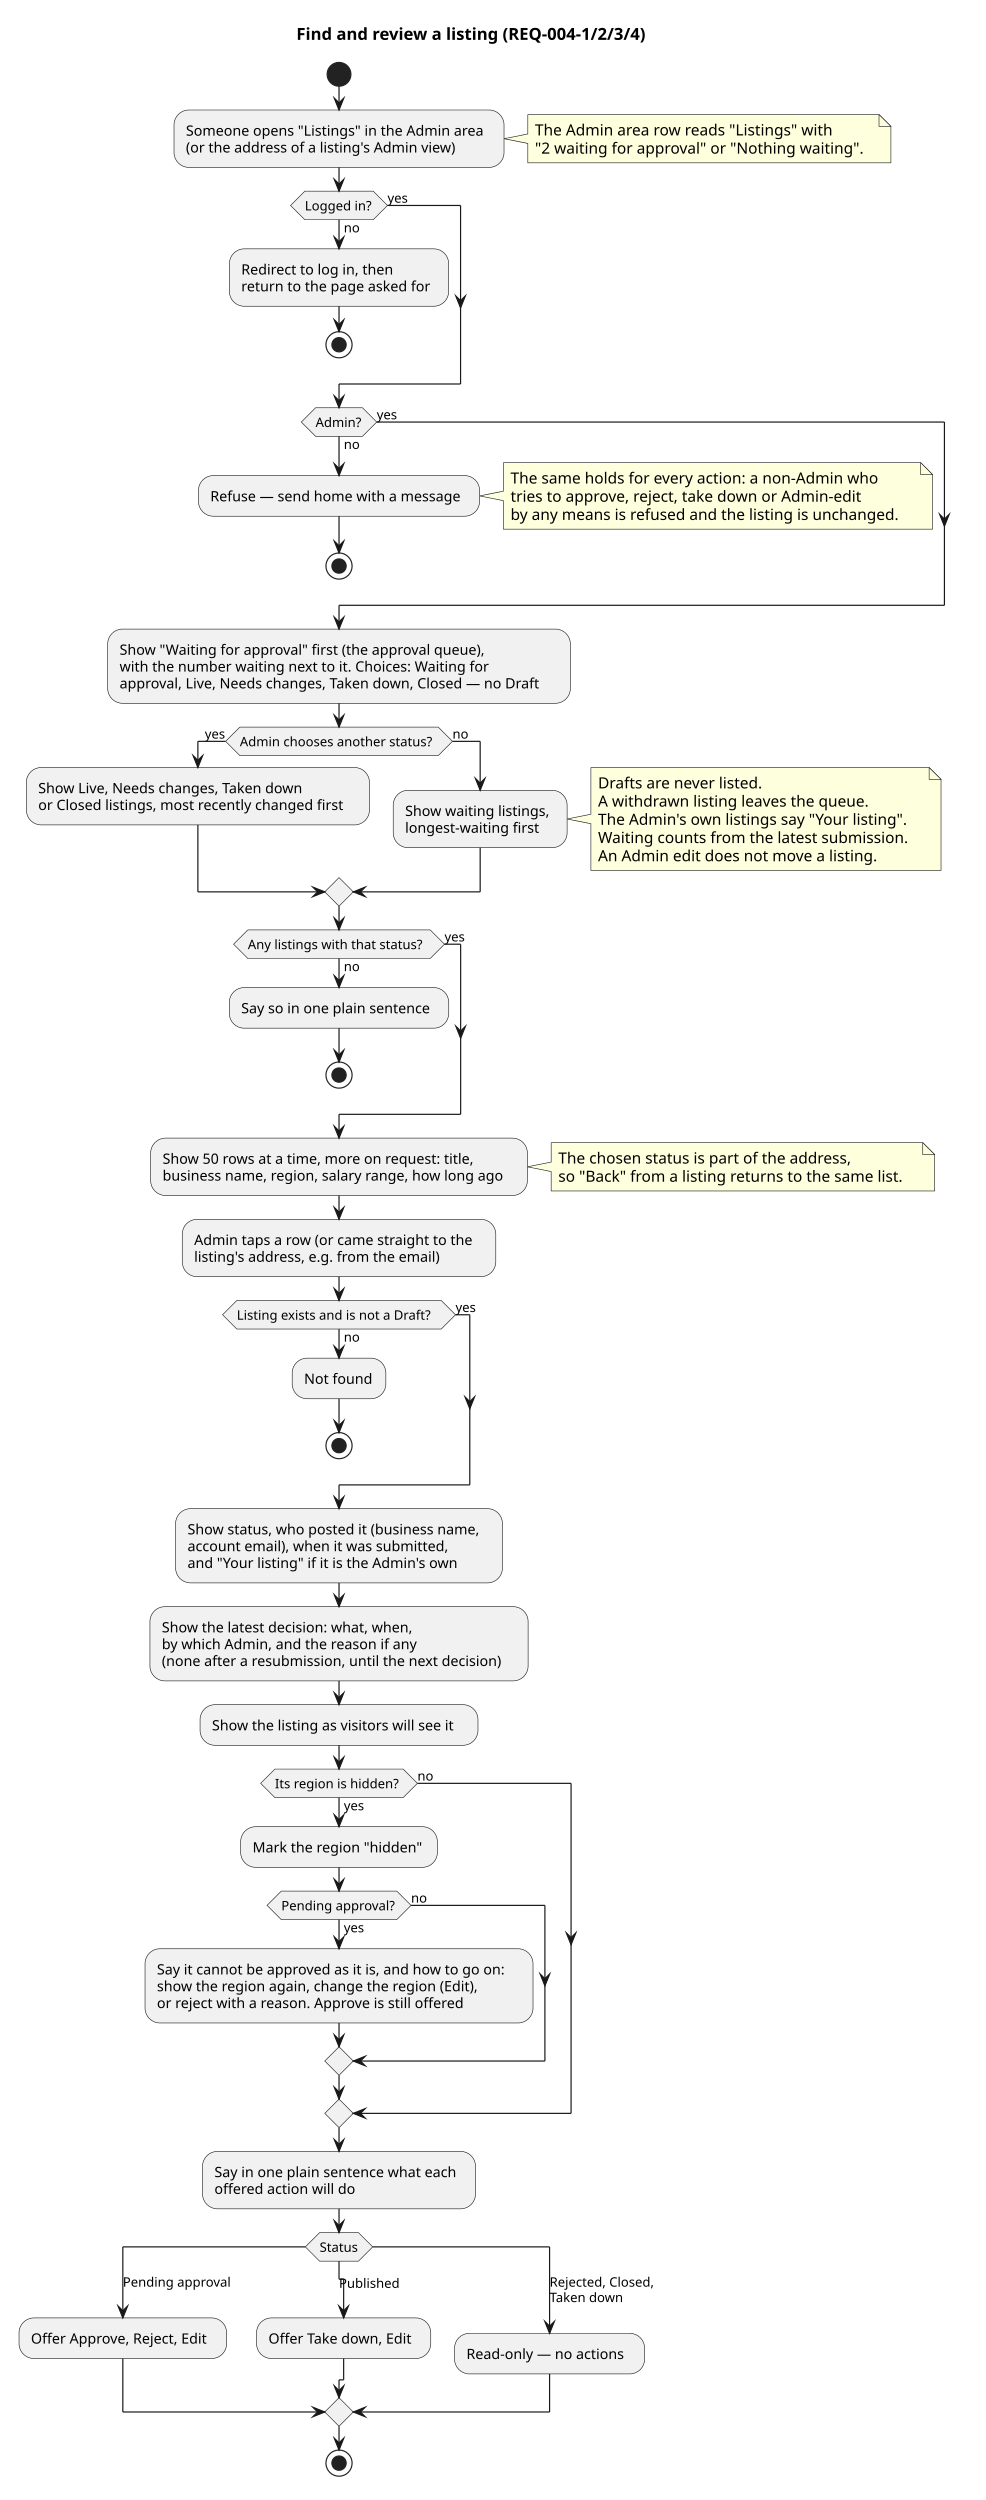
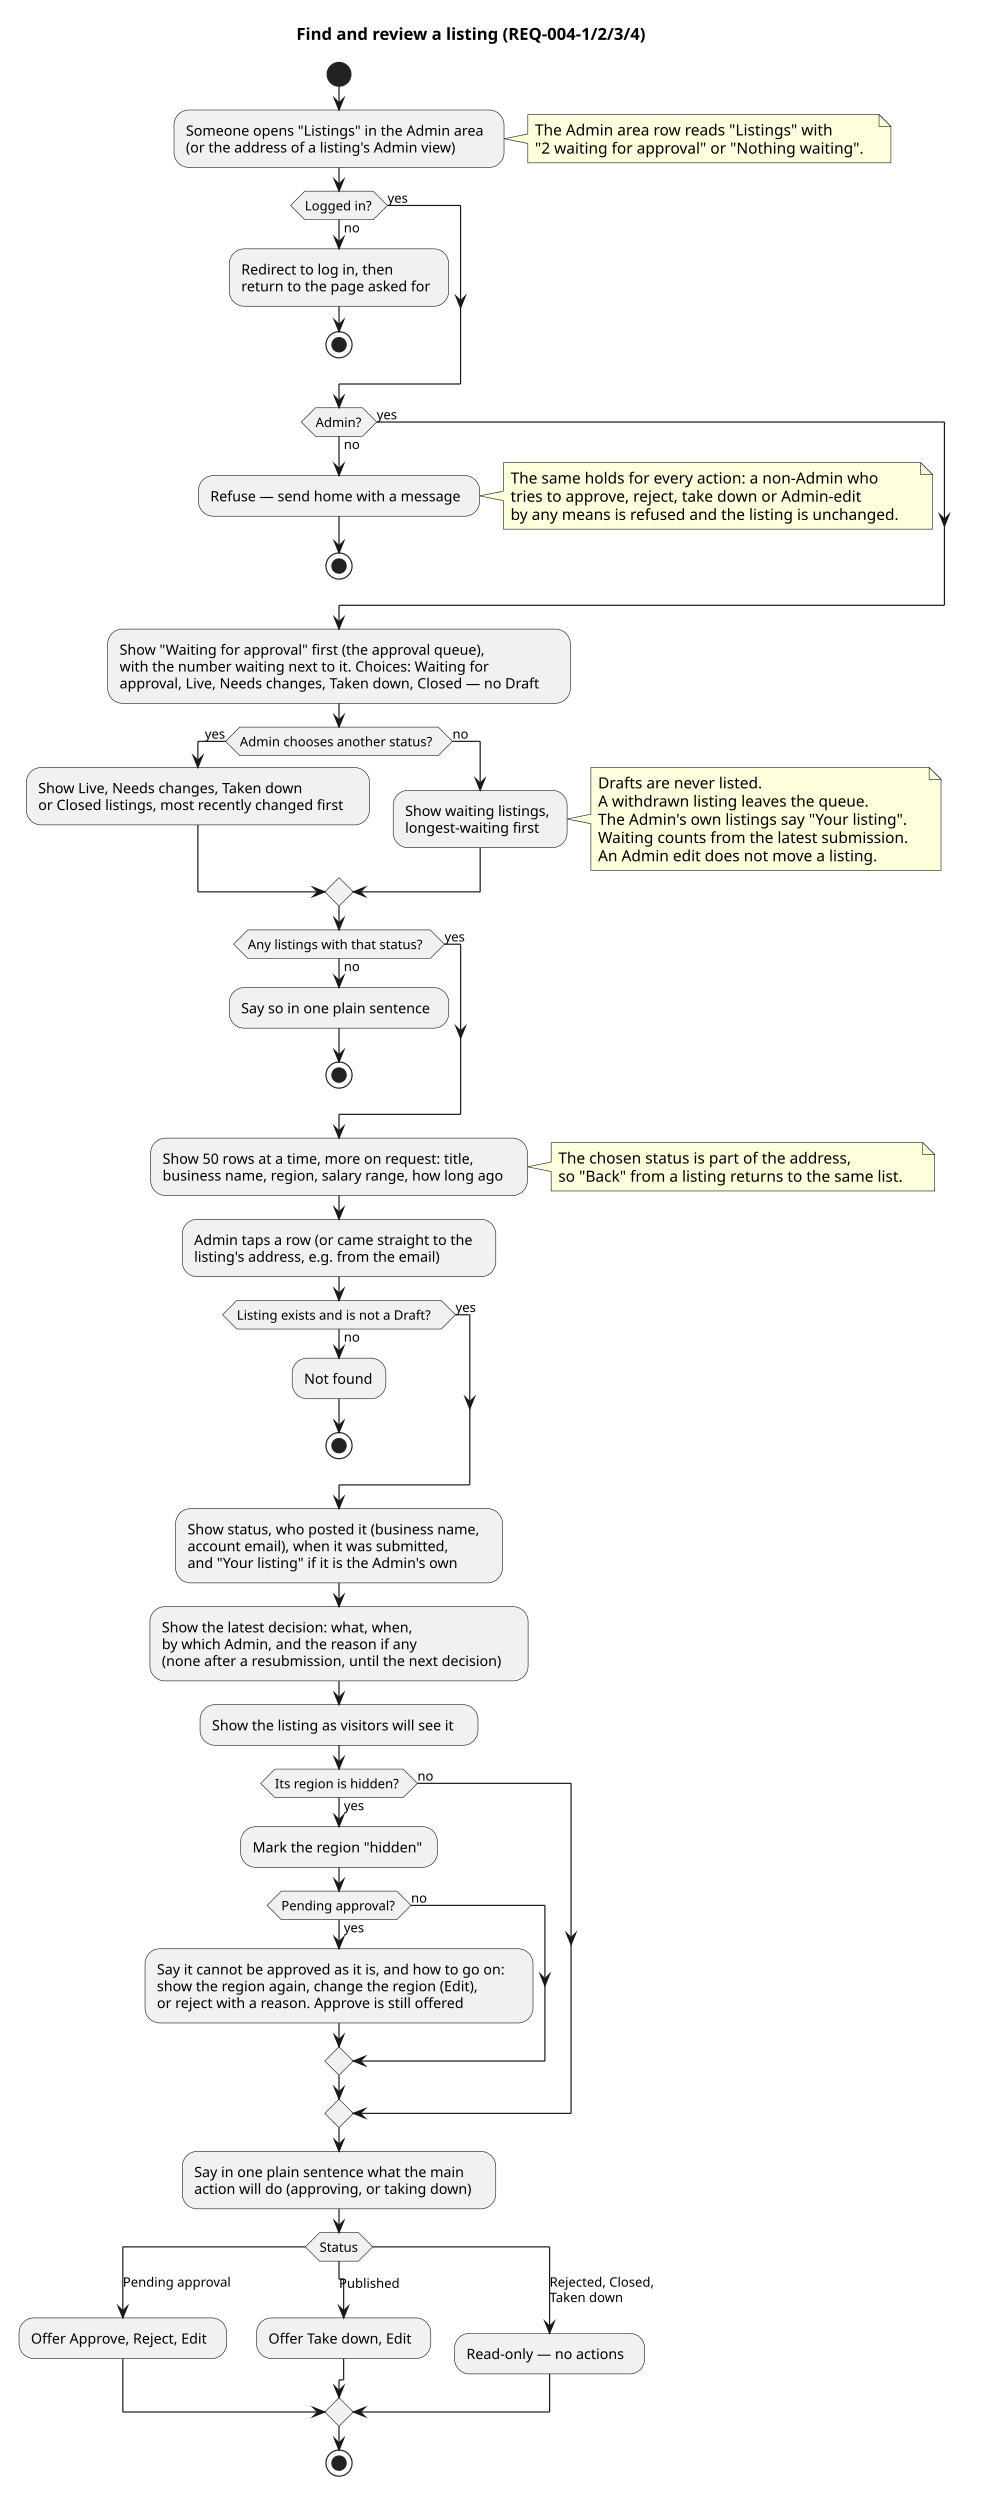
<svg xmlns="http://www.w3.org/2000/svg" version="1.1" data-diagram-type="ACTIVITY" style="width:829px;height:2102px;background:#FFFFFF;" width="829px" height="2102px" viewBox="0 0 829 2102" zoomAndPan="magnify" preserveAspectRatio="none" contentStyleType="text/css">
  <defs />
  <g font-family="sans-serif" lengthAdjust="spacing">
    <g class="title" data-source-line="2">
      <text x="249.182" y="33.535" fill="#000" font-size="14" textLength="328.706" font-weight="700">Find and review a listing (REQ-004-1/2/3/4)</text>
    </g>
    <ellipse cx="285.05" cy="62.488" rx="10" ry="10" fill="#222" style="stroke:#222;stroke-width:1;" />
    <path d="M443.786,96.311 L443.786,112.621 L423.786,116.621 L443.786,120.621 L443.786,136.932 A0,0 0 0 0 443.786,136.932 L749.073,136.932 A0,0 0 0 0 749.073,136.932 L749.073,106.311 L739.073,96.311 L443.786,96.311 A0,0 0 0 0 443.786,96.311" style="stroke:#181818;stroke-width:0.5;" fill="#FEFFDD" />
    <path d="M739.073,96.311 L739.073,106.311 L749.073,106.311 L739.073,96.311" style="stroke:#181818;stroke-width:0.5;" fill="#FEFFDD" />
    <text x="449.786" y="113.879" fill="#000" font-size="13" textLength="259.27">The Admin area row reads "Listings" with</text>
    <text x="449.786" y="129.189" fill="#000" font-size="13" textLength="284.286">"2 waiting for approval" or "Nothing waiting".</text>
    <rect x="146.314" y="92.488" width="277.473" height="48.266" fill="#F1F1F1" style="stroke:#181818;stroke-width:0.5;" rx="12.5" ry="12.5" />
    <text x="156.314" y="114.09" fill="#000" font-size="12" textLength="257.473">Someone opens "Listings" in the Admin area</text>
    <text x="156.314" y="128.223" fill="#000" font-size="12" textLength="237.627">(or the address of a listing's Admin view)</text>
    <rect x="192.855" y="209.231" width="184.391" height="48.266" fill="#F1F1F1" style="stroke:#181818;stroke-width:0.5;" rx="12.5" ry="12.5" />
    <text x="202.855" y="230.833" fill="#000" font-size="12" textLength="133.676">Redirect to log in, then</text>
    <text x="202.855" y="244.966" fill="#000" font-size="12" textLength="164.391">return to the page asked for</text>
    <ellipse cx="285.05" cy="289.864" rx="11" ry="11" fill="none" style="stroke:#222;stroke-width:1;" />
    <ellipse cx="285.05" cy="289.864" rx="6" ry="6" fill="#222" style="stroke:#222;stroke-width:1;" />
    <polygon points="256.291,160.754,313.81,160.754,325.81,172.754,313.81,184.754,256.291,184.754,244.291,172.754,256.291,160.754" fill="#F1F1F1" style="stroke:#181818;stroke-width:0.5;stroke-linejoin:miter;stroke-miterlimit:10;" />
    <text x="289.05" y="195.389" fill="#000" font-size="11" textLength="13.583">no</text>
    <text x="256.291" y="176.911" fill="#000" font-size="11" textLength="57.519">Logged in?</text>
    <text x="325.81" y="170.434" fill="#000" font-size="11" textLength="17.483">yes</text>
    <path d="M423.261,388.999 L423.261,412.965 L403.261,416.965 L423.261,420.965 L423.261,444.931 A0,0 0 0 0 423.261,444.931 L784.07,444.931 A0,0 0 0 0 784.07,444.931 L784.07,398.999 L774.07,388.999 L423.261,388.999 A0,0 0 0 0 423.261,388.999" style="stroke:#181818;stroke-width:0.5;" fill="#FEFFDD" />
    <path d="M774.07,388.999 L774.07,398.999 L784.07,398.999 L774.07,388.999" style="stroke:#181818;stroke-width:0.5;" fill="#FEFFDD" />
    <text x="429.261" y="406.567" fill="#000" font-size="13" textLength="324.283">The same holds for every action: a non-Admin who</text>
    <text x="429.261" y="421.878" fill="#000" font-size="13" textLength="310.896">tries to approve, reject, take down or Admin-edit</text>
    <text x="429.261" y="437.188" fill="#000" font-size="13" textLength="339.809">by any means is refused and the listing is unchanged.</text>
    <rect x="166.839" y="399.898" width="236.422" height="34.133" fill="#F1F1F1" style="stroke:#181818;stroke-width:0.5;" rx="12.5" ry="12.5" />
    <text x="176.839" y="421.5" fill="#000" font-size="12" textLength="216.422">Refuse — send home with a message</text>
    <ellipse cx="285.05" cy="475.931" rx="11" ry="11" fill="none" style="stroke:#222;stroke-width:1;" />
    <ellipse cx="285.05" cy="475.931" rx="6" ry="6" fill="#222" style="stroke:#222;stroke-width:1;" />
    <polygon points="265.335,342.864,304.765,342.864,316.765,354.864,304.765,366.864,265.335,366.864,253.335,354.864,265.335,342.864" fill="#F1F1F1" style="stroke:#181818;stroke-width:0.5;stroke-linejoin:miter;stroke-miterlimit:10;" />
    <text x="289.05" y="377.499" fill="#000" font-size="11" textLength="13.583">no</text>
    <text x="265.335" y="359.021" fill="#000" font-size="11" textLength="39.429">Admin?</text>
    <text x="316.765" y="352.544" fill="#000" font-size="11" textLength="17.483">yes</text>
    <rect x="90.538" y="528.931" width="389.023" height="62.398" fill="#F1F1F1" style="stroke:#181818;stroke-width:0.5;" rx="12.5" ry="12.5" />
    <text x="100.538" y="550.532" fill="#000" font-size="12" textLength="316.09">Show "Waiting for approval" first (the approval queue),</text>
    <text x="100.538" y="564.665" fill="#000" font-size="12" textLength="323.789">with the number waiting next to it. Choices: Waiting for</text>
    <text x="100.538" y="578.798" fill="#000" font-size="12" textLength="369.023">approval, Live, Needs changes, Taken down, Closed — no Draft</text>
    <polygon points="201.669,611.329,368.431,611.329,380.431,623.329,368.431,635.329,201.669,635.329,189.669,623.329,201.669,611.329" fill="#F1F1F1" style="stroke:#181818;stroke-width:0.5;stroke-linejoin:miter;stroke-miterlimit:10;" />
    <text x="201.669" y="627.486" fill="#000" font-size="11" textLength="166.762">Admin chooses another status?</text>
    <text x="172.186" y="621.009" fill="#000" font-size="11" textLength="17.483">yes</text>
    <text x="380.431" y="621.009" fill="#000" font-size="11" textLength="13.583">no</text>
    <rect x="22.137" y="645.329" width="288.482" height="48.266" fill="#F1F1F1" style="stroke:#181818;stroke-width:0.5;" rx="12.5" ry="12.5" />
    <text x="32.137" y="666.931" fill="#000" font-size="12" textLength="230.707">Show Live, Needs changes, Taken down</text>
    <text x="32.137" y="681.063" fill="#000" font-size="12" textLength="268.482">or Closed listings, most recently changed first</text>
    <path d="M496.824,645.329 L496.824,684.605 L476.824,688.605 L496.824,692.605 L496.824,731.882 A0,0 0 0 0 496.824,731.882 L791.218,731.882 A0,0 0 0 0 791.218,731.882 L791.218,655.329 L781.218,645.329 L496.824,645.329 A0,0 0 0 0 496.824,645.329" style="stroke:#181818;stroke-width:0.5;" fill="#FEFFDD" />
    <path d="M781.218,645.329 L781.218,655.329 L791.218,655.329 L781.218,645.329" style="stroke:#181818;stroke-width:0.5;" fill="#FEFFDD" />
    <text x="502.824" y="662.897" fill="#000" font-size="13" textLength="143.73">Drafts are never listed.</text>
    <text x="502.824" y="678.208" fill="#000" font-size="13" textLength="235.809">A withdrawn listing leaves the queue.</text>
    <text x="502.824" y="693.519" fill="#000" font-size="13" textLength="273.394">The Admin's own listings say "Your listing".</text>
    <text x="502.824" y="708.829" fill="#000" font-size="13" textLength="270.563">Waiting counts from the latest submission.</text>
    <text x="502.824" y="724.14" fill="#000" font-size="13" textLength="246.264">An Admin edit does not move a listing.</text>
    <rect x="330.619" y="664.473" width="146.205" height="48.266" fill="#F1F1F1" style="stroke:#181818;stroke-width:0.5;" rx="12.5" ry="12.5" />
    <text x="340.619" y="686.074" fill="#000" font-size="12" textLength="126.205">Show waiting listings,</text>
    <text x="340.619" y="700.207" fill="#000" font-size="12" textLength="119.426">longest-waiting first</text>
    <polygon points="285.05,737.882,297.05,749.882,285.05,761.882,273.05,749.882,285.05,737.882" fill="#F1F1F1" style="stroke:#181818;stroke-width:0.5;stroke-linejoin:miter;stroke-miterlimit:10;" />
    <rect x="192.79" y="830.359" width="184.52" height="34.133" fill="#F1F1F1" style="stroke:#181818;stroke-width:0.5;" rx="12.5" ry="12.5" />
    <text x="202.79" y="851.961" fill="#000" font-size="12" textLength="164.52">Say so in one plain sentence</text>
    <ellipse cx="285.05" cy="903.926" rx="11" ry="11" fill="none" style="stroke:#222;stroke-width:1;" />
    <ellipse cx="285.05" cy="903.926" rx="6" ry="6" fill="#222" style="stroke:#222;stroke-width:1;" />
    <polygon points="208.375,781.882,361.725,781.882,373.725,793.882,361.725,805.882,208.375,805.882,196.375,793.882,208.375,781.882" fill="#F1F1F1" style="stroke:#181818;stroke-width:0.5;stroke-linejoin:miter;stroke-miterlimit:10;" />
    <text x="289.05" y="816.517" fill="#000" font-size="11" textLength="13.583">no</text>
    <text x="208.375" y="798.039" fill="#000" font-size="11" textLength="153.35">Any listings with that status?</text>
    <text x="373.725" y="791.562" fill="#000" font-size="11" textLength="17.483">yes</text>
    <path d="M463.418,960.748 L463.418,977.059 L443.418,981.059 L463.418,985.059 L463.418,1001.369 A0,0 0 0 0 463.418,1001.369 L785.843,1001.369 A0,0 0 0 0 785.843,1001.369 L785.843,970.748 L775.843,960.748 L463.418,960.748 A0,0 0 0 0 463.418,960.748" style="stroke:#181818;stroke-width:0.5;" fill="#FEFFDD" />
    <path d="M775.843,960.748 L775.843,970.748 L785.843,970.748 L775.843,960.748" style="stroke:#181818;stroke-width:0.5;" fill="#FEFFDD" />
    <text x="469.418" y="978.316" fill="#000" font-size="13" textLength="257.537">The chosen status is part of the address,</text>
    <text x="469.418" y="993.627" fill="#000" font-size="13" textLength="301.425">so "Back" from a listing returns to the same list.</text>
    <rect x="126.682" y="956.926" width="316.736" height="48.266" fill="#F1F1F1" style="stroke:#181818;stroke-width:0.5;" rx="12.5" ry="12.5" />
    <text x="136.682" y="978.527" fill="#000" font-size="12" textLength="273.973">Show 50 rows at a time, more on request: title,</text>
    <text x="136.682" y="992.66" fill="#000" font-size="12" textLength="296.736">business name, region, salary range, how long ago</text>
    <rect x="153.24" y="1025.191" width="263.621" height="48.266" fill="#F1F1F1" style="stroke:#181818;stroke-width:0.5;" rx="12.5" ry="12.5" />
    <text x="163.24" y="1046.793" fill="#000" font-size="12" textLength="243.621">Admin taps a row (or came straight to the</text>
    <text x="163.24" y="1060.926" fill="#000" font-size="12" textLength="216.785">listing's address, e.g. from the email)</text>
    <rect x="245.674" y="1141.935" width="78.752" height="34.133" fill="#F1F1F1" style="stroke:#181818;stroke-width:0.5;" rx="12.5" ry="12.5" />
    <text x="255.674" y="1163.536" fill="#000" font-size="12" textLength="58.752">Not found</text>
    <ellipse cx="285.05" cy="1215.501" rx="11" ry="11" fill="none" style="stroke:#222;stroke-width:1;" />
    <ellipse cx="285.05" cy="1215.501" rx="6" ry="6" fill="#222" style="stroke:#222;stroke-width:1;" />
    <polygon points="199.102,1093.457,370.998,1093.457,382.998,1105.457,370.998,1117.457,199.102,1117.457,187.102,1105.457,199.102,1093.457" fill="#F1F1F1" style="stroke:#181818;stroke-width:0.5;stroke-linejoin:miter;stroke-miterlimit:10;" />
    <text x="289.05" y="1128.092" fill="#000" font-size="11" textLength="13.583">no</text>
    <text x="199.102" y="1109.614" fill="#000" font-size="11" textLength="171.896">Listing exists and is not a Draft?</text>
    <text x="382.998" y="1103.137" fill="#000" font-size="11" textLength="17.483">yes</text>
    <rect x="147.653" y="1268.501" width="274.795" height="62.398" fill="#F1F1F1" style="stroke:#181818;stroke-width:0.5;" rx="12.5" ry="12.5" />
    <text x="157.653" y="1290.103" fill="#000" font-size="12" textLength="254.795">Show status, who posted it (business name,</text>
    <text x="157.653" y="1304.235" fill="#000" font-size="12" textLength="227.385">account email), when it was submitted,</text>
    <text x="157.653" y="1318.368" fill="#000" font-size="12" textLength="239.039">and "Your listing" if it is the Admin's own</text>
    <rect x="126.067" y="1350.899" width="317.967" height="62.398" fill="#F1F1F1" style="stroke:#181818;stroke-width:0.5;" rx="12.5" ry="12.5" />
    <text x="136.067" y="1372.501" fill="#000" font-size="12" textLength="218.291">Show the latest decision: what, when,</text>
    <text x="136.067" y="1386.634" fill="#000" font-size="12" textLength="223.535">by which Admin, and the reason if any</text>
    <text x="136.067" y="1400.767" fill="#000" font-size="12" textLength="297.967">(none after a resubmission, until the next decision)</text>
    <rect x="168.219" y="1433.298" width="233.662" height="34.133" fill="#F1F1F1" style="stroke:#181818;stroke-width:0.5;" rx="12.5" ry="12.5" />
    <text x="178.219" y="1454.899" fill="#000" font-size="12" textLength="213.662">Show the listing as visitors will see it</text>
    <rect x="202.359" y="1535.908" width="165.383" height="34.133" fill="#F1F1F1" style="stroke:#181818;stroke-width:0.5;" rx="12.5" ry="12.5" />
    <text x="212.359" y="1557.51" fill="#000" font-size="12" textLength="145.383">Mark the region "hidden"</text>
    <rect x="121.945" y="1638.519" width="326.211" height="62.398" fill="#F1F1F1" style="stroke:#181818;stroke-width:0.5;" rx="12.5" ry="12.5" />
    <text x="131.945" y="1660.12" fill="#000" font-size="12" textLength="306.211">Say it cannot be approved as it is, and how to go on:</text>
    <text x="131.945" y="1674.253" fill="#000" font-size="12" textLength="279.633">show the region again, change the region (Edit),</text>
    <text x="131.945" y="1688.386" fill="#000" font-size="12" textLength="270.645">or reject with a reason. Approve is still offered</text>
    <polygon points="236.514,1590.041,333.586,1590.041,345.586,1602.041,333.586,1614.041,236.514,1614.041,224.514,1602.041,236.514,1590.041" fill="#F1F1F1" style="stroke:#181818;stroke-width:0.5;stroke-linejoin:miter;stroke-miterlimit:10;" />
    <text x="289.05" y="1624.676" fill="#000" font-size="11" textLength="17.483">yes</text>
    <text x="236.514" y="1606.198" fill="#000" font-size="11" textLength="97.072">Pending approval?</text>
    <text x="345.586" y="1599.721" fill="#000" font-size="11" textLength="13.583">no</text>
    <polygon points="285.05,1720.917,297.05,1732.917,285.05,1744.917,273.05,1732.917,285.05,1720.917" fill="#F1F1F1" style="stroke:#181818;stroke-width:0.5;stroke-linejoin:miter;stroke-miterlimit:10;" />
    <polygon points="231.14,1487.431,338.96,1487.431,350.96,1499.431,338.96,1511.431,231.14,1511.431,219.14,1499.431,231.14,1487.431" fill="#F1F1F1" style="stroke:#181818;stroke-width:0.5;stroke-linejoin:miter;stroke-miterlimit:10;" />
    <text x="289.05" y="1522.065" fill="#000" font-size="11" textLength="17.483">yes</text>
    <text x="231.14" y="1503.588" fill="#000" font-size="11" textLength="107.819">Its region is hidden?</text>
    <text x="350.96" y="1497.11" fill="#000" font-size="11" textLength="13.583">no</text>
    <polygon points="285.05,1764.917,297.05,1776.917,285.05,1788.917,273.05,1776.917,285.05,1764.917" fill="#F1F1F1" style="stroke:#181818;stroke-width:0.5;stroke-linejoin:miter;stroke-miterlimit:10;" />
-     <rect x="170.279" y="1808.917" width="229.543" height="48.266" fill="#F1F1F1" style="stroke:#181818;stroke-width:0.5;" rx="12.5" ry="12.5" />
-     <text x="180.279" y="1830.519" fill="#000" font-size="12" textLength="209.543">Say in one plain sentence what each</text>
-     <text x="180.279" y="1844.651" fill="#000" font-size="12" textLength="123.545">offered action will do</text>
+     <rect x="153.272" y="1808.917" width="263.557" height="48.266" fill="#F1F1F1" style="stroke:#181818;stroke-width:0.5;" rx="12.5" ry="12.5" />
+     <text x="163.272" y="1830.519" fill="#000" font-size="12" textLength="233.801">Say in one plain sentence what the main</text>
+     <text x="163.272" y="1844.651" fill="#000" font-size="12" textLength="243.557">action will do (approving, or taking down)</text>
    <polygon points="268.719,1877.183,301.381,1877.183,313.381,1889.183,301.381,1901.183,268.719,1901.183,256.719,1889.183,268.719,1877.183" fill="#F1F1F1" style="stroke:#181818;stroke-width:0.5;stroke-linejoin:miter;stroke-miterlimit:10;" />
    <text x="268.719" y="1893.34" fill="#000" font-size="11" textLength="32.662">Status</text>
    <rect x="16" y="1948.913" width="174.547" height="34.133" fill="#F1F1F1" style="stroke:#181818;stroke-width:0.5;" rx="12.5" ry="12.5" />
    <text x="26" y="1970.515" fill="#000" font-size="12" textLength="154.547">Offer Approve, Reject, Edit</text>
    <rect x="215.705" y="1948.913" width="146.475" height="34.133" fill="#F1F1F1" style="stroke:#181818;stroke-width:0.5;" rx="12.5" ry="12.5" />
    <text x="225.705" y="1970.515" fill="#000" font-size="12" textLength="126.475">Offer Take down, Edit</text>
    <rect x="382.179" y="1961.868" width="159.828" height="34.133" fill="#F1F1F1" style="stroke:#181818;stroke-width:0.5;" rx="12.5" ry="12.5" />
    <text x="392.179" y="1983.47" fill="#000" font-size="12" textLength="139.828">Read-only — no actions</text>
    <polygon points="285.05,2016.001,285.05,2016.001,297.05,2028.001,285.05,2040.001,285.05,2040.001,273.05,2028.001,285.05,2016.001" fill="#F1F1F1" style="stroke:#181818;stroke-width:0.5;stroke-linejoin:miter;stroke-miterlimit:10;" />
    <ellipse cx="285.05" cy="2071.001" rx="11" ry="11" fill="none" style="stroke:#222;stroke-width:1;" />
    <ellipse cx="285.05" cy="2071.001" rx="6" ry="6" fill="#222" style="stroke:#222;stroke-width:1;" />
    <line x1="285.05" y1="72.488" x2="285.05" y2="92.488" style="stroke:#181818;stroke-width:1;" />
    <polygon points="281.05,82.488,285.05,92.488,289.05,82.488,285.05,86.488" fill="#181818" style="stroke:#181818;stroke-width:1;stroke-linejoin:miter;stroke-miterlimit:10;" />
    <line x1="285.05" y1="257.497" x2="285.05" y2="278.864" style="stroke:#181818;stroke-width:1;" />
    <polygon points="281.05,268.864,285.05,278.864,289.05,268.864,285.05,272.864" fill="#181818" style="stroke:#181818;stroke-width:1;stroke-linejoin:miter;stroke-miterlimit:10;" />
    <line x1="285.05" y1="184.754" x2="285.05" y2="209.231" style="stroke:#181818;stroke-width:1;" />
    <polygon points="281.05,199.231,285.05,209.231,289.05,199.231,285.05,203.231" fill="#181818" style="stroke:#181818;stroke-width:1;stroke-linejoin:miter;stroke-miterlimit:10;" />
    <line x1="325.81" y1="172.754" x2="387.245" y2="172.754" style="stroke:#181818;stroke-width:1;" />
    <polygon points="383.245,248.864,387.245,258.864,391.245,248.864,387.245,252.864" fill="#181818" style="stroke:#181818;stroke-width:1;stroke-linejoin:miter;stroke-miterlimit:10;" />
    <line x1="387.245" y1="172.754" x2="387.245" y2="322.864" style="stroke:#181818;stroke-width:1;" />
    <line x1="387.245" y1="322.864" x2="285.05" y2="322.864" style="stroke:#181818;stroke-width:1;" />
    <line x1="285.05" y1="322.864" x2="285.05" y2="342.864" style="stroke:#181818;stroke-width:1;" />
    <polygon points="281.05,332.864,285.05,342.864,289.05,332.864,285.05,336.864" fill="#181818" style="stroke:#181818;stroke-width:1;stroke-linejoin:miter;stroke-miterlimit:10;" />
    <line x1="285.05" y1="140.754" x2="285.05" y2="160.754" style="stroke:#181818;stroke-width:1;" />
    <polygon points="281.05,150.754,285.05,160.754,289.05,150.754,285.05,154.754" fill="#181818" style="stroke:#181818;stroke-width:1;stroke-linejoin:miter;stroke-miterlimit:10;" />
    <line x1="285.05" y1="434.031" x2="285.05" y2="464.931" style="stroke:#181818;stroke-width:1;" />
    <polygon points="281.05,454.931,285.05,464.931,289.05,454.931,285.05,458.931" fill="#181818" style="stroke:#181818;stroke-width:1;stroke-linejoin:miter;stroke-miterlimit:10;" />
    <line x1="285.05" y1="366.864" x2="285.05" y2="399.898" style="stroke:#181818;stroke-width:1;" />
    <polygon points="281.05,389.898,285.05,399.898,289.05,389.898,285.05,393.898" fill="#181818" style="stroke:#181818;stroke-width:1;stroke-linejoin:miter;stroke-miterlimit:10;" />
    <line x1="316.765" y1="354.864" x2="794.07" y2="354.864" style="stroke:#181818;stroke-width:1;" />
    <polygon points="790.07,432.465,794.07,442.465,798.07,432.465,794.07,436.465" fill="#181818" style="stroke:#181818;stroke-width:1;stroke-linejoin:miter;stroke-miterlimit:10;" />
    <line x1="794.07" y1="354.864" x2="794.07" y2="508.931" style="stroke:#181818;stroke-width:1;" />
    <line x1="794.07" y1="508.931" x2="285.05" y2="508.931" style="stroke:#181818;stroke-width:1;" />
    <line x1="285.05" y1="508.931" x2="285.05" y2="528.931" style="stroke:#181818;stroke-width:1;" />
    <polygon points="281.05,518.931,285.05,528.931,289.05,518.931,285.05,522.931" fill="#181818" style="stroke:#181818;stroke-width:1;stroke-linejoin:miter;stroke-miterlimit:10;" />
    <line x1="189.669" y1="623.329" x2="166.378" y2="623.329" style="stroke:#181818;stroke-width:1;" />
    <line x1="166.378" y1="623.329" x2="166.378" y2="645.329" style="stroke:#181818;stroke-width:1;" />
    <polygon points="162.378,635.329,166.378,645.329,170.378,635.329,166.378,639.329" fill="#181818" style="stroke:#181818;stroke-width:1;stroke-linejoin:miter;stroke-miterlimit:10;" />
    <line x1="380.431" y1="623.329" x2="403.722" y2="623.329" style="stroke:#181818;stroke-width:1;" />
    <line x1="403.722" y1="623.329" x2="403.722" y2="664.473" style="stroke:#181818;stroke-width:1;" />
    <polygon points="399.722,654.473,403.722,664.473,407.722,654.473,403.722,658.473" fill="#181818" style="stroke:#181818;stroke-width:1;stroke-linejoin:miter;stroke-miterlimit:10;" />
    <line x1="166.378" y1="693.595" x2="166.378" y2="749.882" style="stroke:#181818;stroke-width:1;" />
    <line x1="166.378" y1="749.882" x2="273.05" y2="749.882" style="stroke:#181818;stroke-width:1;" />
    <polygon points="263.05,745.882,273.05,749.882,263.05,753.882,267.05,749.882" fill="#181818" style="stroke:#181818;stroke-width:1;stroke-linejoin:miter;stroke-miterlimit:10;" />
    <line x1="403.722" y1="712.738" x2="403.722" y2="749.882" style="stroke:#181818;stroke-width:1;" />
    <line x1="403.722" y1="749.882" x2="297.05" y2="749.882" style="stroke:#181818;stroke-width:1;" />
    <polygon points="307.05,745.882,297.05,749.882,307.05,753.882,303.05,749.882" fill="#181818" style="stroke:#181818;stroke-width:1;stroke-linejoin:miter;stroke-miterlimit:10;" />
    <line x1="285.05" y1="591.329" x2="285.05" y2="611.329" style="stroke:#181818;stroke-width:1;" />
    <polygon points="281.05,601.329,285.05,611.329,289.05,601.329,285.05,605.329" fill="#181818" style="stroke:#181818;stroke-width:1;stroke-linejoin:miter;stroke-miterlimit:10;" />
    <line x1="285.05" y1="864.492" x2="285.05" y2="892.926" style="stroke:#181818;stroke-width:1;" />
    <polygon points="281.05,882.926,285.05,892.926,289.05,882.926,285.05,886.926" fill="#181818" style="stroke:#181818;stroke-width:1;stroke-linejoin:miter;stroke-miterlimit:10;" />
    <line x1="285.05" y1="805.882" x2="285.05" y2="830.359" style="stroke:#181818;stroke-width:1;" />
    <polygon points="281.05,820.359,285.05,830.359,289.05,820.359,285.05,824.359" fill="#181818" style="stroke:#181818;stroke-width:1;stroke-linejoin:miter;stroke-miterlimit:10;" />
    <line x1="373.725" y1="793.882" x2="387.31" y2="793.882" style="stroke:#181818;stroke-width:1;" />
    <polygon points="383.31,862.926,387.31,872.926,391.31,862.926,387.31,866.926" fill="#181818" style="stroke:#181818;stroke-width:1;stroke-linejoin:miter;stroke-miterlimit:10;" />
    <line x1="387.31" y1="793.882" x2="387.31" y2="936.926" style="stroke:#181818;stroke-width:1;" />
    <line x1="387.31" y1="936.926" x2="285.05" y2="936.926" style="stroke:#181818;stroke-width:1;" />
    <line x1="285.05" y1="936.926" x2="285.05" y2="956.926" style="stroke:#181818;stroke-width:1;" />
    <polygon points="281.05,946.926,285.05,956.926,289.05,946.926,285.05,950.926" fill="#181818" style="stroke:#181818;stroke-width:1;stroke-linejoin:miter;stroke-miterlimit:10;" />
    <line x1="285.05" y1="761.882" x2="285.05" y2="781.882" style="stroke:#181818;stroke-width:1;" />
    <polygon points="281.05,771.882,285.05,781.882,289.05,771.882,285.05,775.882" fill="#181818" style="stroke:#181818;stroke-width:1;stroke-linejoin:miter;stroke-miterlimit:10;" />
    <line x1="285.05" y1="1005.191" x2="285.05" y2="1025.191" style="stroke:#181818;stroke-width:1;" />
    <polygon points="281.05,1015.191,285.05,1025.191,289.05,1015.191,285.05,1019.191" fill="#181818" style="stroke:#181818;stroke-width:1;stroke-linejoin:miter;stroke-miterlimit:10;" />
    <line x1="285.05" y1="1176.067" x2="285.05" y2="1204.501" style="stroke:#181818;stroke-width:1;" />
    <polygon points="281.05,1194.501,285.05,1204.501,289.05,1194.501,285.05,1198.501" fill="#181818" style="stroke:#181818;stroke-width:1;stroke-linejoin:miter;stroke-miterlimit:10;" />
    <line x1="285.05" y1="1117.457" x2="285.05" y2="1141.935" style="stroke:#181818;stroke-width:1;" />
    <polygon points="281.05,1131.935,285.05,1141.935,289.05,1131.935,285.05,1135.935" fill="#181818" style="stroke:#181818;stroke-width:1;stroke-linejoin:miter;stroke-miterlimit:10;" />
    <line x1="382.998" y1="1105.457" x2="394.998" y2="1105.457" style="stroke:#181818;stroke-width:1;" />
    <polygon points="390.998,1174.501,394.998,1184.501,398.998,1174.501,394.998,1178.501" fill="#181818" style="stroke:#181818;stroke-width:1;stroke-linejoin:miter;stroke-miterlimit:10;" />
    <line x1="394.998" y1="1105.457" x2="394.998" y2="1248.501" style="stroke:#181818;stroke-width:1;" />
    <line x1="394.998" y1="1248.501" x2="285.05" y2="1248.501" style="stroke:#181818;stroke-width:1;" />
    <line x1="285.05" y1="1248.501" x2="285.05" y2="1268.501" style="stroke:#181818;stroke-width:1;" />
    <polygon points="281.05,1258.501,285.05,1268.501,289.05,1258.501,285.05,1262.501" fill="#181818" style="stroke:#181818;stroke-width:1;stroke-linejoin:miter;stroke-miterlimit:10;" />
    <line x1="285.05" y1="1073.457" x2="285.05" y2="1093.457" style="stroke:#181818;stroke-width:1;" />
    <polygon points="281.05,1083.457,285.05,1093.457,289.05,1083.457,285.05,1087.457" fill="#181818" style="stroke:#181818;stroke-width:1;stroke-linejoin:miter;stroke-miterlimit:10;" />
    <line x1="285.05" y1="1330.899" x2="285.05" y2="1350.899" style="stroke:#181818;stroke-width:1;" />
    <polygon points="281.05,1340.899,285.05,1350.899,289.05,1340.899,285.05,1344.899" fill="#181818" style="stroke:#181818;stroke-width:1;stroke-linejoin:miter;stroke-miterlimit:10;" />
    <line x1="285.05" y1="1413.298" x2="285.05" y2="1433.298" style="stroke:#181818;stroke-width:1;" />
    <polygon points="281.05,1423.298,285.05,1433.298,289.05,1423.298,285.05,1427.298" fill="#181818" style="stroke:#181818;stroke-width:1;stroke-linejoin:miter;stroke-miterlimit:10;" />
    <line x1="285.05" y1="1614.041" x2="285.05" y2="1638.519" style="stroke:#181818;stroke-width:1;" />
    <polygon points="281.05,1628.519,285.05,1638.519,289.05,1628.519,285.05,1632.519" fill="#181818" style="stroke:#181818;stroke-width:1;stroke-linejoin:miter;stroke-miterlimit:10;" />
    <line x1="345.586" y1="1602.041" x2="458.156" y2="1602.041" style="stroke:#181818;stroke-width:1;" />
    <polygon points="454.156,1659.718,458.156,1669.718,462.156,1659.718,458.156,1663.718" fill="#181818" style="stroke:#181818;stroke-width:1;stroke-linejoin:miter;stroke-miterlimit:10;" />
    <line x1="458.156" y1="1602.041" x2="458.156" y2="1732.917" style="stroke:#181818;stroke-width:1;" />
    <line x1="458.156" y1="1732.917" x2="297.05" y2="1732.917" style="stroke:#181818;stroke-width:1;" />
    <polygon points="307.05,1728.917,297.05,1732.917,307.05,1736.917,303.05,1732.917" fill="#181818" style="stroke:#181818;stroke-width:1;stroke-linejoin:miter;stroke-miterlimit:10;" />
    <line x1="285.05" y1="1700.917" x2="285.05" y2="1720.917" style="stroke:#181818;stroke-width:1;" />
    <polygon points="281.05,1710.917,285.05,1720.917,289.05,1710.917,285.05,1714.917" fill="#181818" style="stroke:#181818;stroke-width:1;stroke-linejoin:miter;stroke-miterlimit:10;" />
    <line x1="285.05" y1="1570.041" x2="285.05" y2="1590.041" style="stroke:#181818;stroke-width:1;" />
    <polygon points="281.05,1580.041,285.05,1590.041,289.05,1580.041,285.05,1584.041" fill="#181818" style="stroke:#181818;stroke-width:1;stroke-linejoin:miter;stroke-miterlimit:10;" />
    <line x1="285.05" y1="1511.431" x2="285.05" y2="1535.908" style="stroke:#181818;stroke-width:1;" />
    <polygon points="281.05,1525.908,285.05,1535.908,289.05,1525.908,285.05,1529.908" fill="#181818" style="stroke:#181818;stroke-width:1;stroke-linejoin:miter;stroke-miterlimit:10;" />
    <line x1="350.96" y1="1499.431" x2="480.156" y2="1499.431" style="stroke:#181818;stroke-width:1;" />
    <polygon points="476.156,1625.151,480.156,1635.151,484.156,1625.151,480.156,1629.151" fill="#181818" style="stroke:#181818;stroke-width:1;stroke-linejoin:miter;stroke-miterlimit:10;" />
    <line x1="480.156" y1="1499.431" x2="480.156" y2="1776.917" style="stroke:#181818;stroke-width:1;" />
    <line x1="480.156" y1="1776.917" x2="297.05" y2="1776.917" style="stroke:#181818;stroke-width:1;" />
    <polygon points="307.05,1772.917,297.05,1776.917,307.05,1780.917,303.05,1776.917" fill="#181818" style="stroke:#181818;stroke-width:1;stroke-linejoin:miter;stroke-miterlimit:10;" />
    <line x1="285.05" y1="1744.917" x2="285.05" y2="1764.917" style="stroke:#181818;stroke-width:1;" />
    <polygon points="281.05,1754.917,285.05,1764.917,289.05,1754.917,285.05,1758.917" fill="#181818" style="stroke:#181818;stroke-width:1;stroke-linejoin:miter;stroke-miterlimit:10;" />
    <line x1="285.05" y1="1467.431" x2="285.05" y2="1487.431" style="stroke:#181818;stroke-width:1;" />
    <polygon points="281.05,1477.431,285.05,1487.431,289.05,1477.431,285.05,1481.431" fill="#181818" style="stroke:#181818;stroke-width:1;stroke-linejoin:miter;stroke-miterlimit:10;" />
    <line x1="285.05" y1="1788.917" x2="285.05" y2="1808.917" style="stroke:#181818;stroke-width:1;" />
    <polygon points="281.05,1798.917,285.05,1808.917,289.05,1798.917,285.05,1802.917" fill="#181818" style="stroke:#181818;stroke-width:1;stroke-linejoin:miter;stroke-miterlimit:10;" />
    <line x1="256.719" y1="1889.183" x2="103.273" y2="1889.183" style="stroke:#181818;stroke-width:1;" />
    <line x1="103.273" y1="1889.183" x2="103.273" y2="1948.913" style="stroke:#181818;stroke-width:1;" />
    <polygon points="99.273,1938.913,103.273,1948.913,107.273,1938.913,103.273,1942.913" fill="#181818" style="stroke:#181818;stroke-width:1;stroke-linejoin:miter;stroke-miterlimit:10;" />
    <text x="103.273" y="1922.638" fill="#000" font-size="11" textLength="92.431">Pending approval</text>
    <line x1="313.381" y1="1889.183" x2="462.093" y2="1889.183" style="stroke:#181818;stroke-width:1;" />
    <line x1="462.093" y1="1889.183" x2="462.093" y2="1961.868" style="stroke:#181818;stroke-width:1;" />
    <polygon points="458.093,1951.868,462.093,1961.868,466.093,1951.868,462.093,1955.868" fill="#181818" style="stroke:#181818;stroke-width:1;stroke-linejoin:miter;stroke-miterlimit:10;" />
    <text x="462.093" y="1922.638" fill="#000" font-size="11" textLength="92.007">Rejected, Closed,</text>
    <text x="462.093" y="1935.593" fill="#000" font-size="11" textLength="64.877">Taken down</text>
    <line x1="285.05" y1="1901.183" x2="285.05" y2="1916.336" style="stroke:#181818;stroke-width:1;" />
    <line x1="285.05" y1="1916.336" x2="288.942" y2="1916.336" style="stroke:#181818;stroke-width:1;" />
    <line x1="288.942" y1="1916.336" x2="288.942" y2="1948.913" style="stroke:#181818;stroke-width:1;" />
    <polygon points="284.942,1938.913,288.942,1948.913,292.942,1938.913,288.942,1942.913" fill="#181818" style="stroke:#181818;stroke-width:1;stroke-linejoin:miter;stroke-miterlimit:10;" />
    <text x="285.05" y="1923.638" fill="#000" font-size="11" textLength="51.675">Published</text>
    <line x1="103.273" y1="1983.046" x2="103.273" y2="2028.001" style="stroke:#181818;stroke-width:1;" />
    <line x1="103.273" y1="2028.001" x2="273.05" y2="2028.001" style="stroke:#181818;stroke-width:1;" />
    <polygon points="263.05,2024.001,273.05,2028.001,263.05,2032.001,267.05,2028.001" fill="#181818" style="stroke:#181818;stroke-width:1;stroke-linejoin:miter;stroke-miterlimit:10;" />
    <line x1="462.093" y1="1996.001" x2="462.093" y2="2028.001" style="stroke:#181818;stroke-width:1;" />
    <line x1="462.093" y1="2028.001" x2="297.05" y2="2028.001" style="stroke:#181818;stroke-width:1;" />
    <polygon points="307.05,2024.001,297.05,2028.001,307.05,2032.001,303.05,2028.001" fill="#181818" style="stroke:#181818;stroke-width:1;stroke-linejoin:miter;stroke-miterlimit:10;" />
    <line x1="288.942" y1="1983.046" x2="288.942" y2="2001.001" style="stroke:#181818;stroke-width:1;" />
    <line x1="288.942" y1="2001.001" x2="285.05" y2="2001.001" style="stroke:#181818;stroke-width:1;" />
    <line x1="285.05" y1="2001.001" x2="285.05" y2="2016.001" style="stroke:#181818;stroke-width:1;" />
    <polygon points="281.05,2006.001,285.05,2016.001,289.05,2006.001,285.05,2010.001" fill="#181818" style="stroke:#181818;stroke-width:1;stroke-linejoin:miter;stroke-miterlimit:10;" />
    <line x1="285.05" y1="1857.183" x2="285.05" y2="1877.183" style="stroke:#181818;stroke-width:1;" />
    <polygon points="281.05,1867.183,285.05,1877.183,289.05,1867.183,285.05,1871.183" fill="#181818" style="stroke:#181818;stroke-width:1;stroke-linejoin:miter;stroke-miterlimit:10;" />
    <line x1="285.05" y1="2040.001" x2="285.05" y2="2060.001" style="stroke:#181818;stroke-width:1;" />
    <polygon points="281.05,2050.001,285.05,2060.001,289.05,2050.001,285.05,2054.001" fill="#181818" style="stroke:#181818;stroke-width:1;stroke-linejoin:miter;stroke-miterlimit:10;" />
  </g>
</svg>
